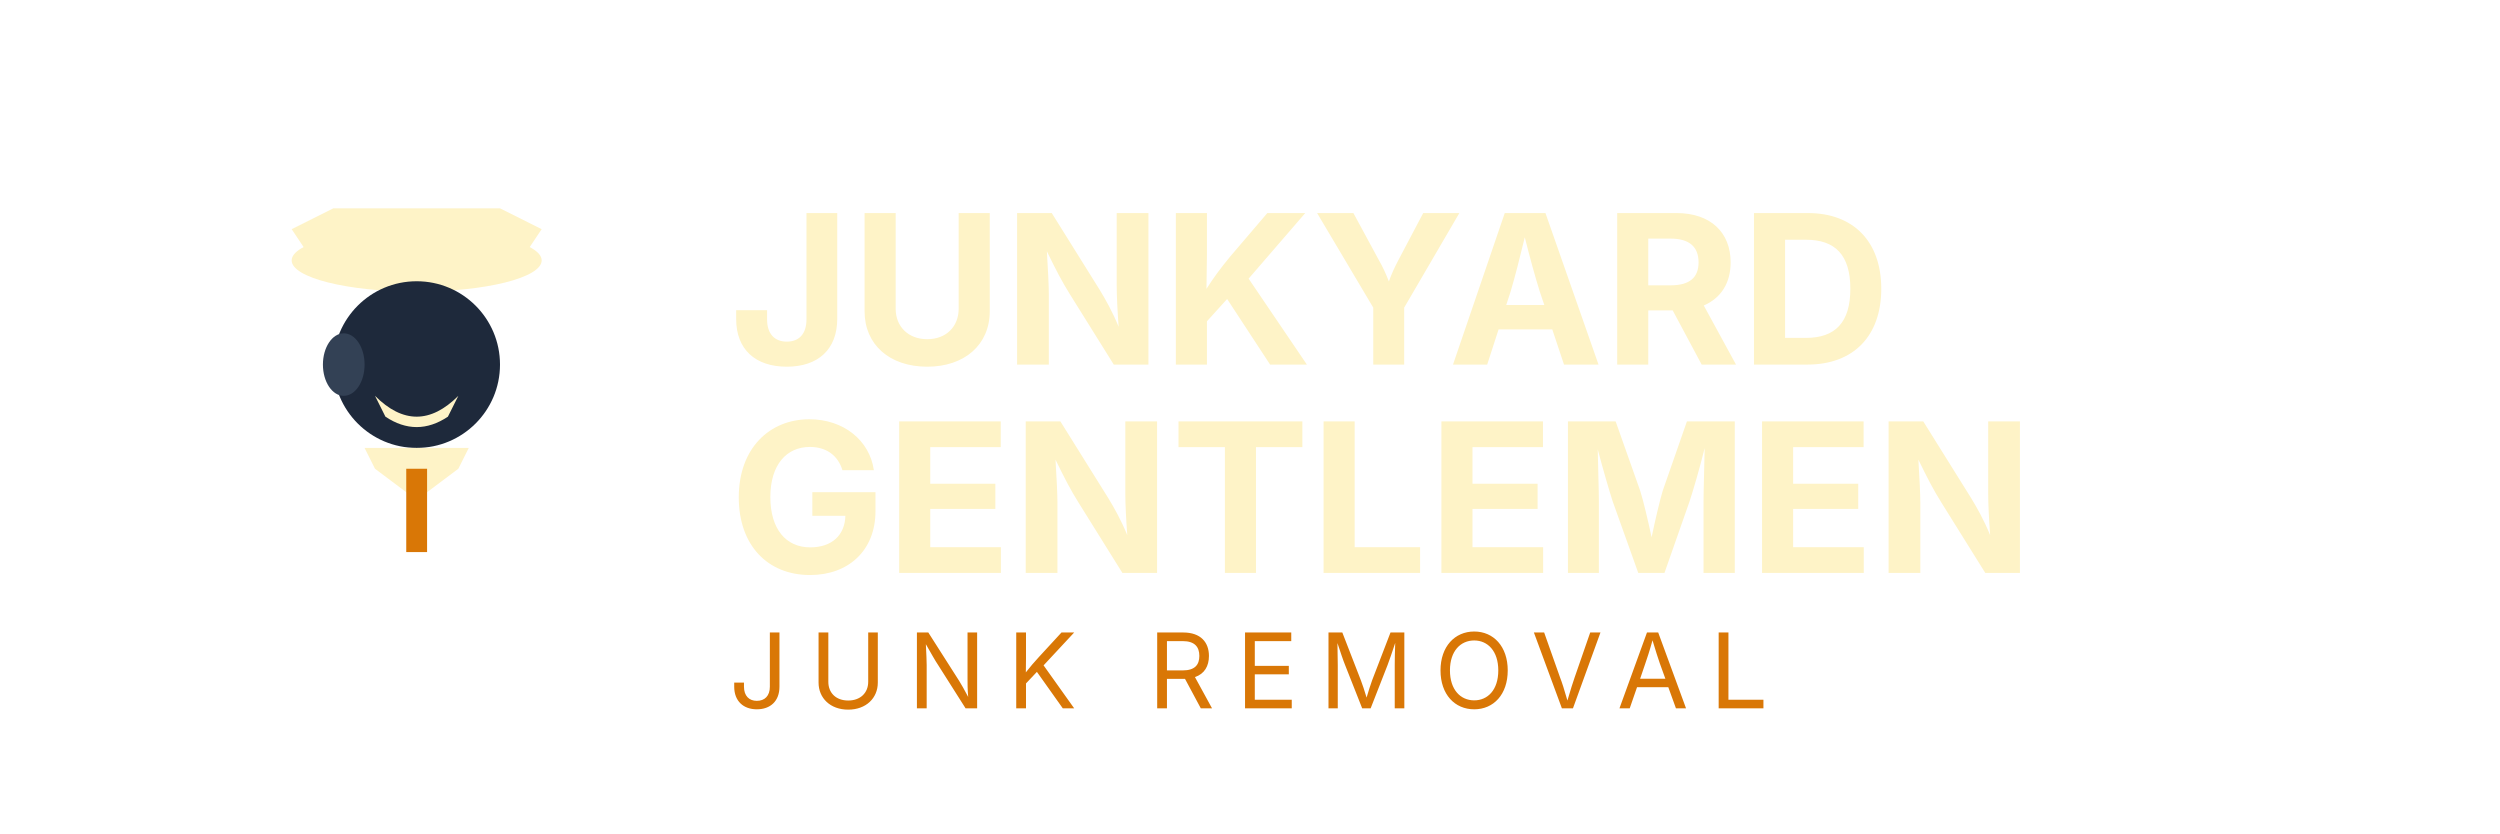
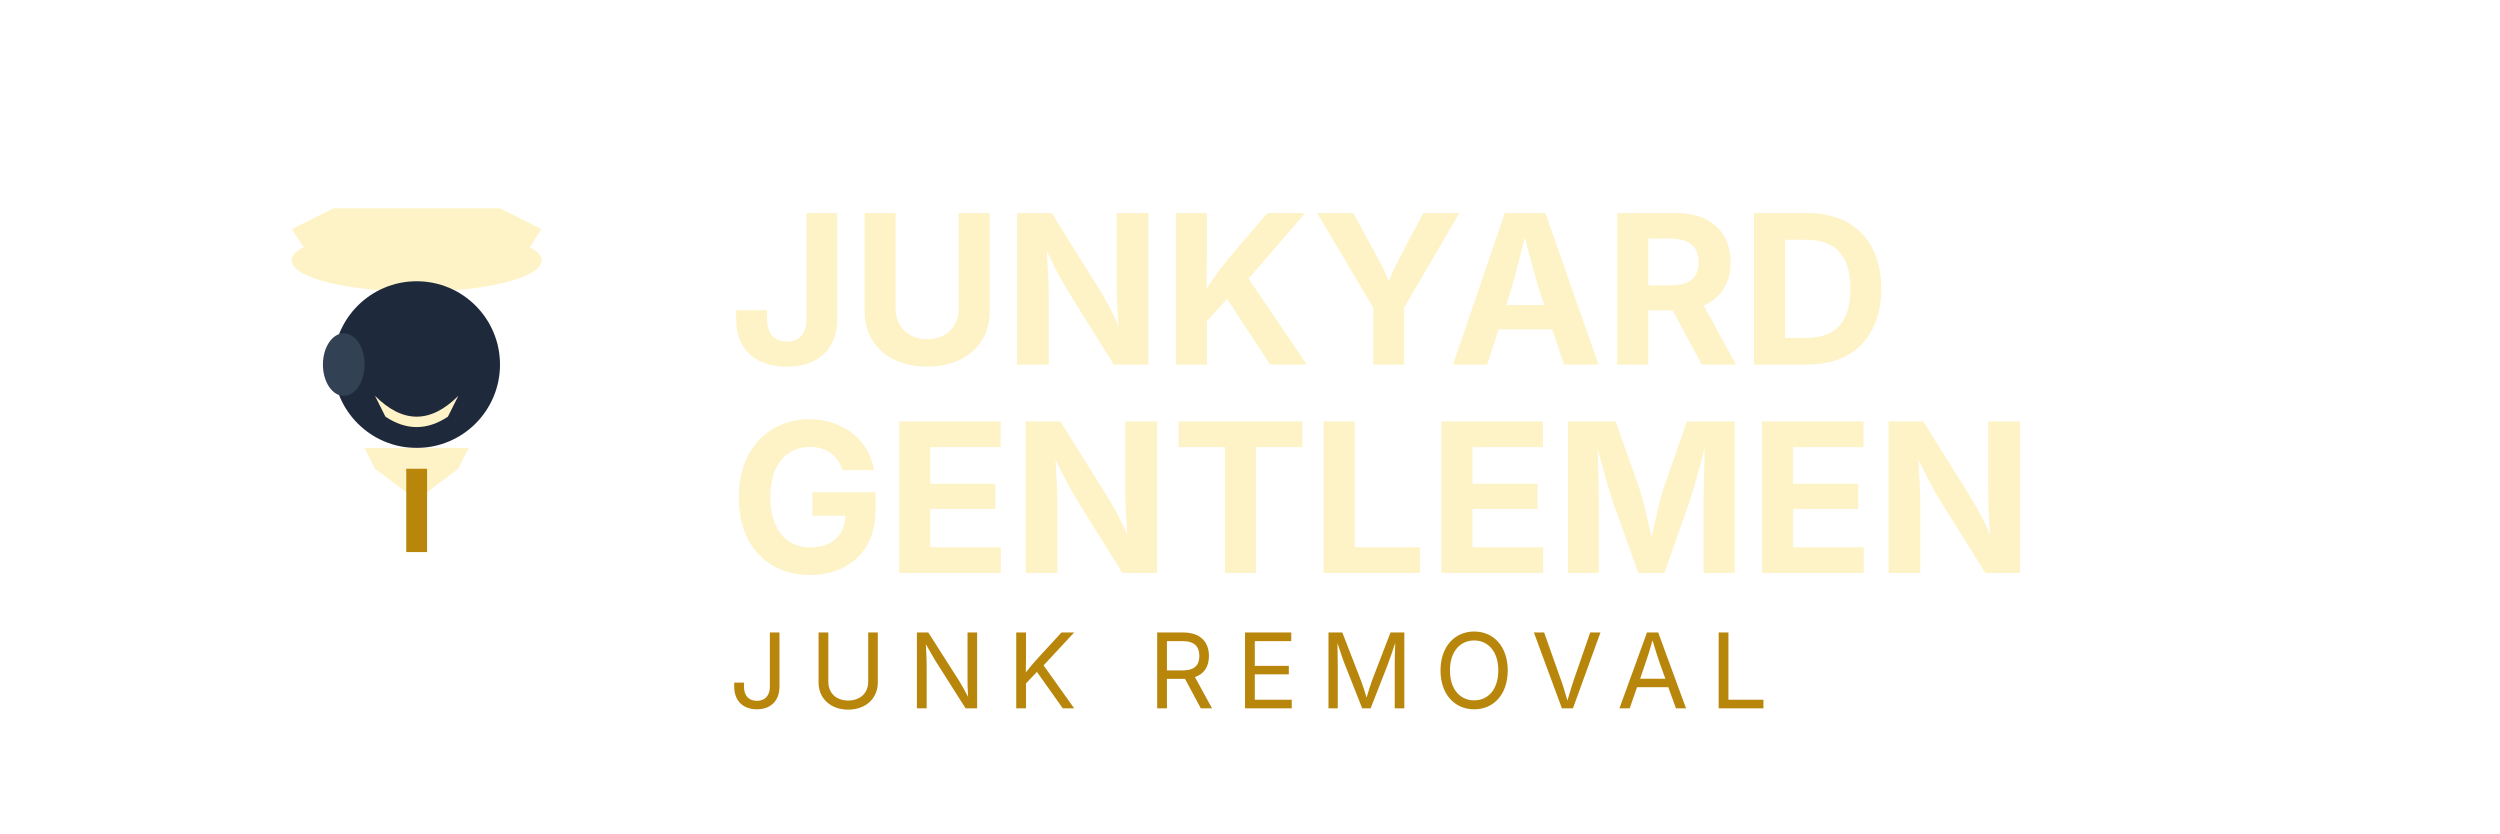
<svg xmlns="http://www.w3.org/2000/svg" width="240" height="80" viewBox="0 0 240 80" fill="none">
  <g transform="translate(10, 10)">
    <path d="M20 15 L40 15 L42 12 L38 10 L22 10 L18 12 Z" fill="#fef3c7" />
    <ellipse cx="30" cy="15" rx="12" ry="3" fill="#fef3c7" />
    <circle cx="30" cy="25" r="8" fill="#1e293b" />
    <ellipse cx="23" cy="25" rx="2" ry="3" fill="#334155" />
    <path d="M26 28 Q30 32 34 28 L33 30 Q30 32 27 30 Z" fill="#fef3c7" />
    <path d="M25 33 L35 33 L34 35 L30 38 L26 35 Z" fill="#fef3c7" />
-     <rect x="29" y="35" width="2" height="8" fill="#d97706" />
+     <rect x="29" y="35" width="2" height="8" fill="#b8860b" />
  </g>
  <text x="70" y="35" font-family="system-ui, -apple-system, sans-serif" font-size="20" font-weight="700" fill="#fef3c7">
    JUNKYARD
  </text>
  <text x="70" y="55" font-family="system-ui, -apple-system, sans-serif" font-size="20" font-weight="700" fill="#fef3c7">
    GENTLEMEN
  </text>
-   <text x="70" y="68" font-family="system-ui, -apple-system, sans-serif" font-size="10" font-weight="400" fill="#d97706" letter-spacing="2">
+   <text x="70" y="68" font-family="system-ui, -apple-system, sans-serif" font-size="10" font-weight="400" fill="#b8860b" letter-spacing="2">
    JUNK REMOVAL
  </text>
</svg>
